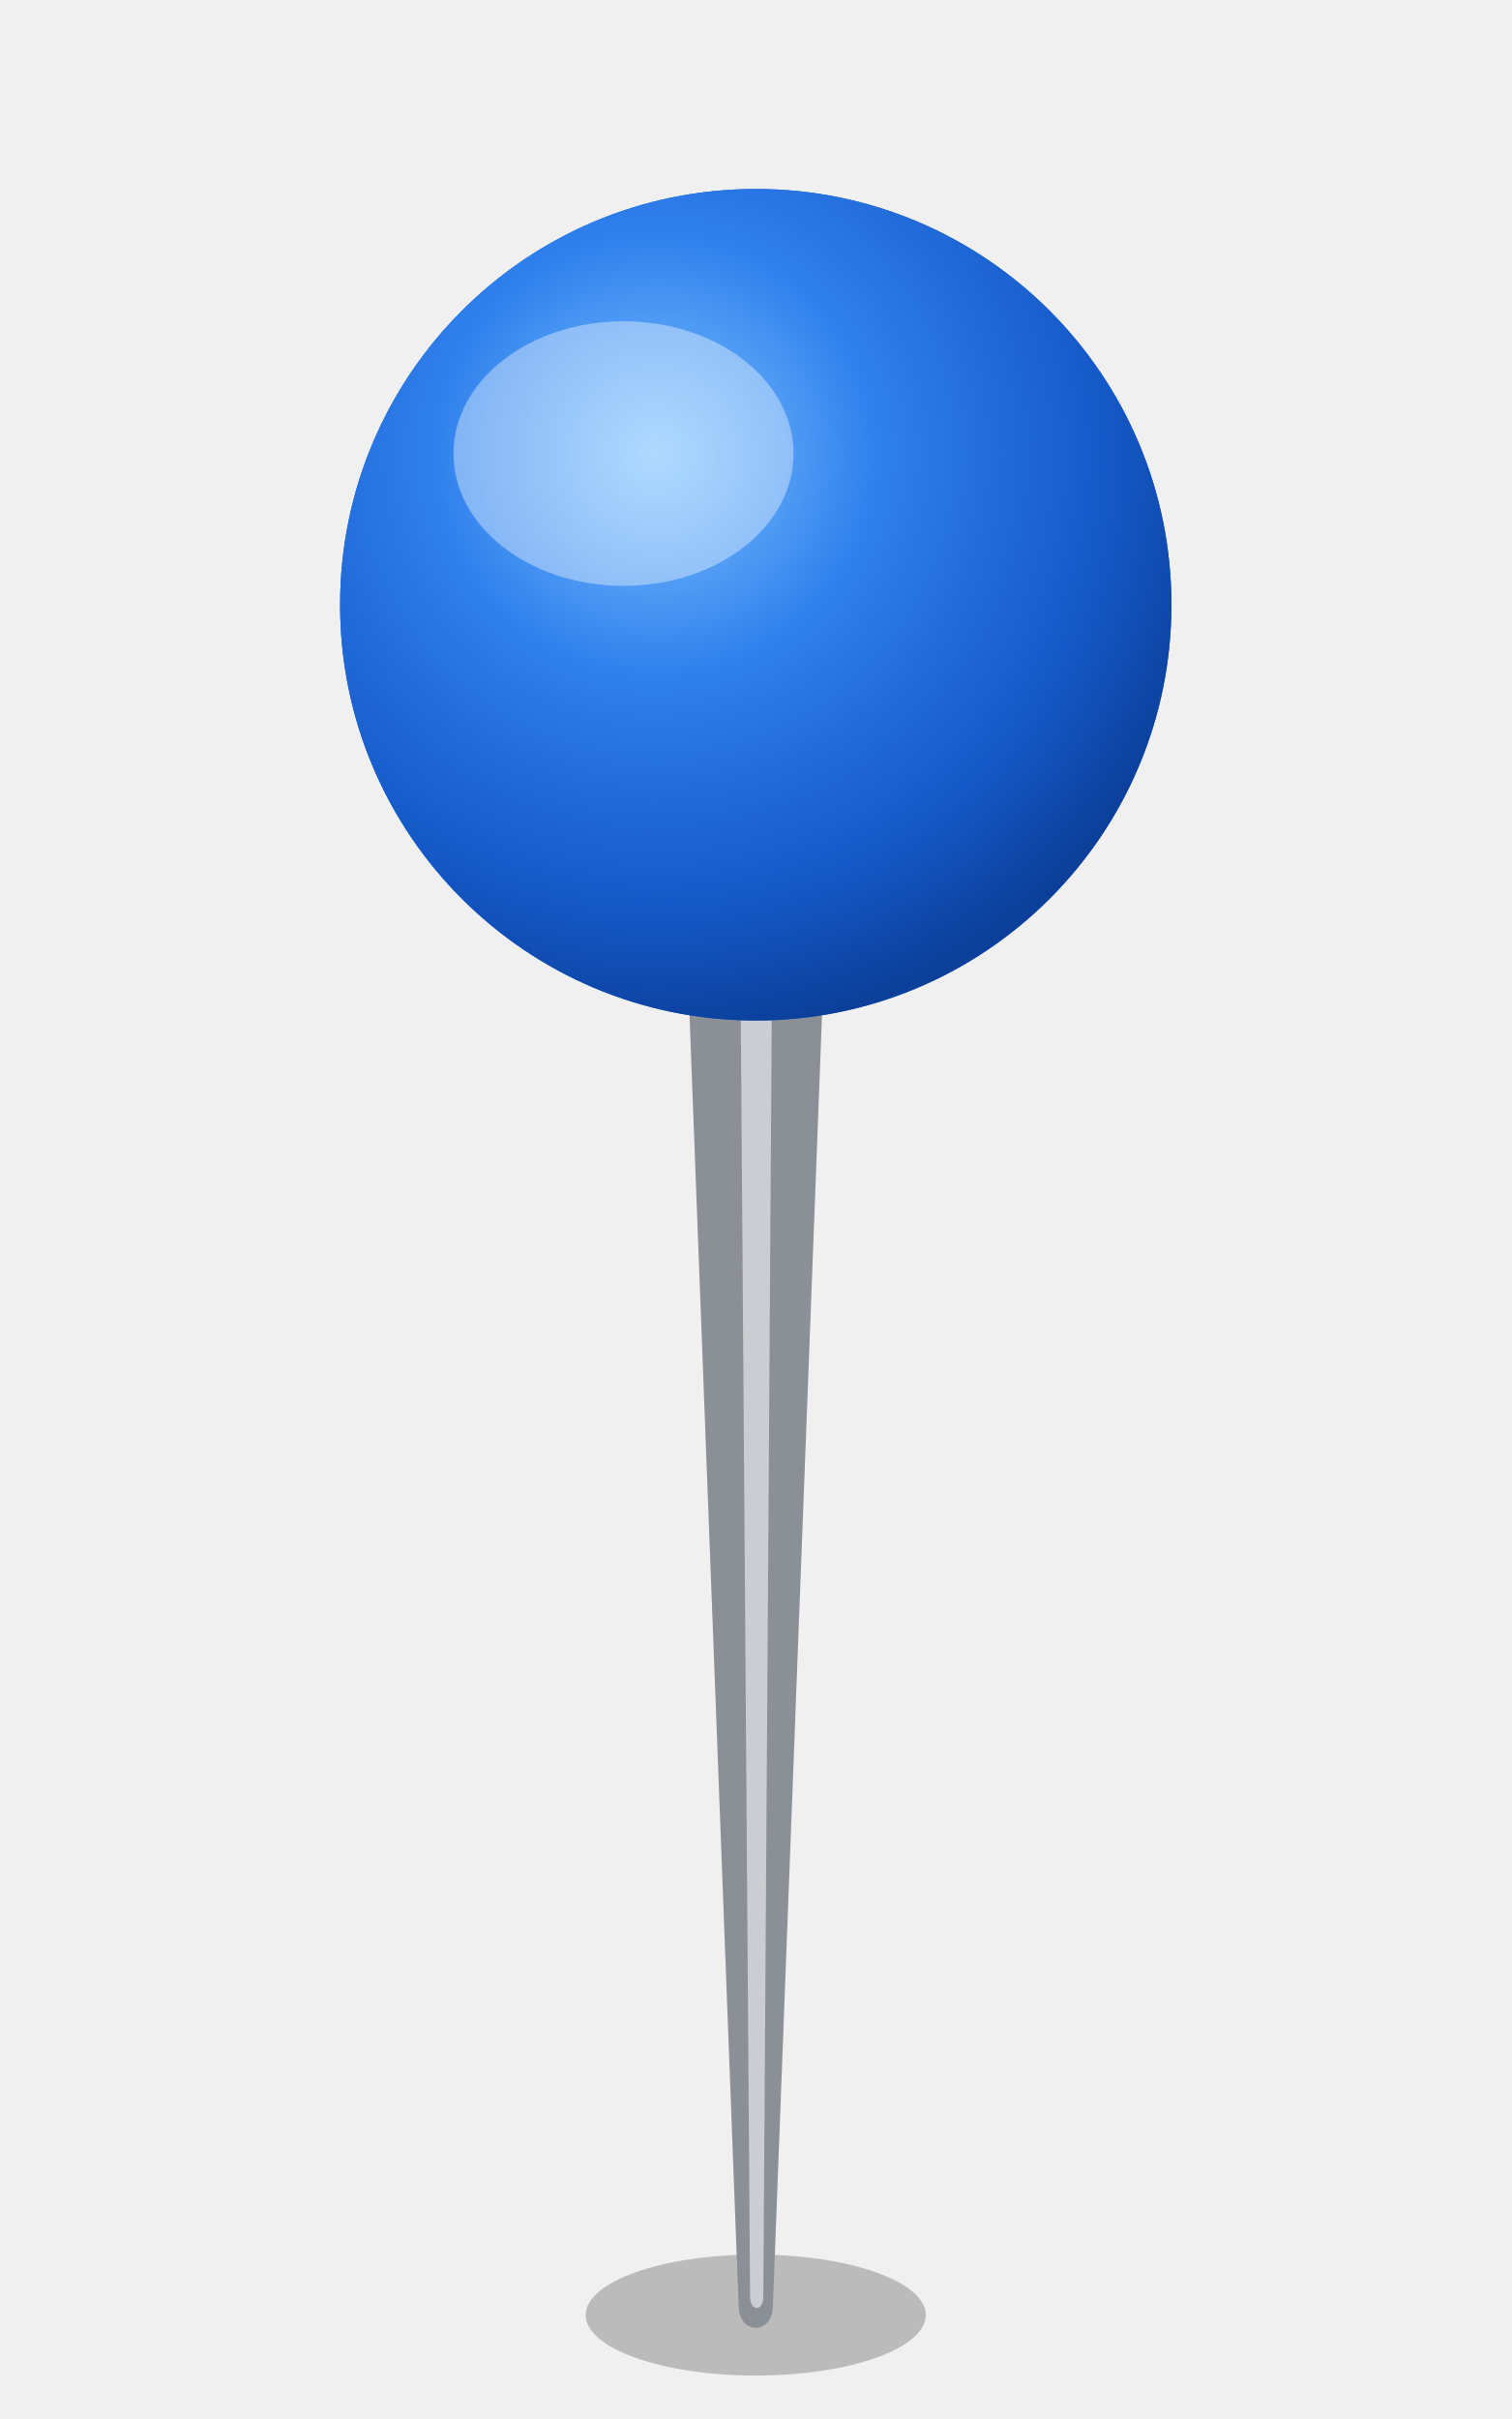
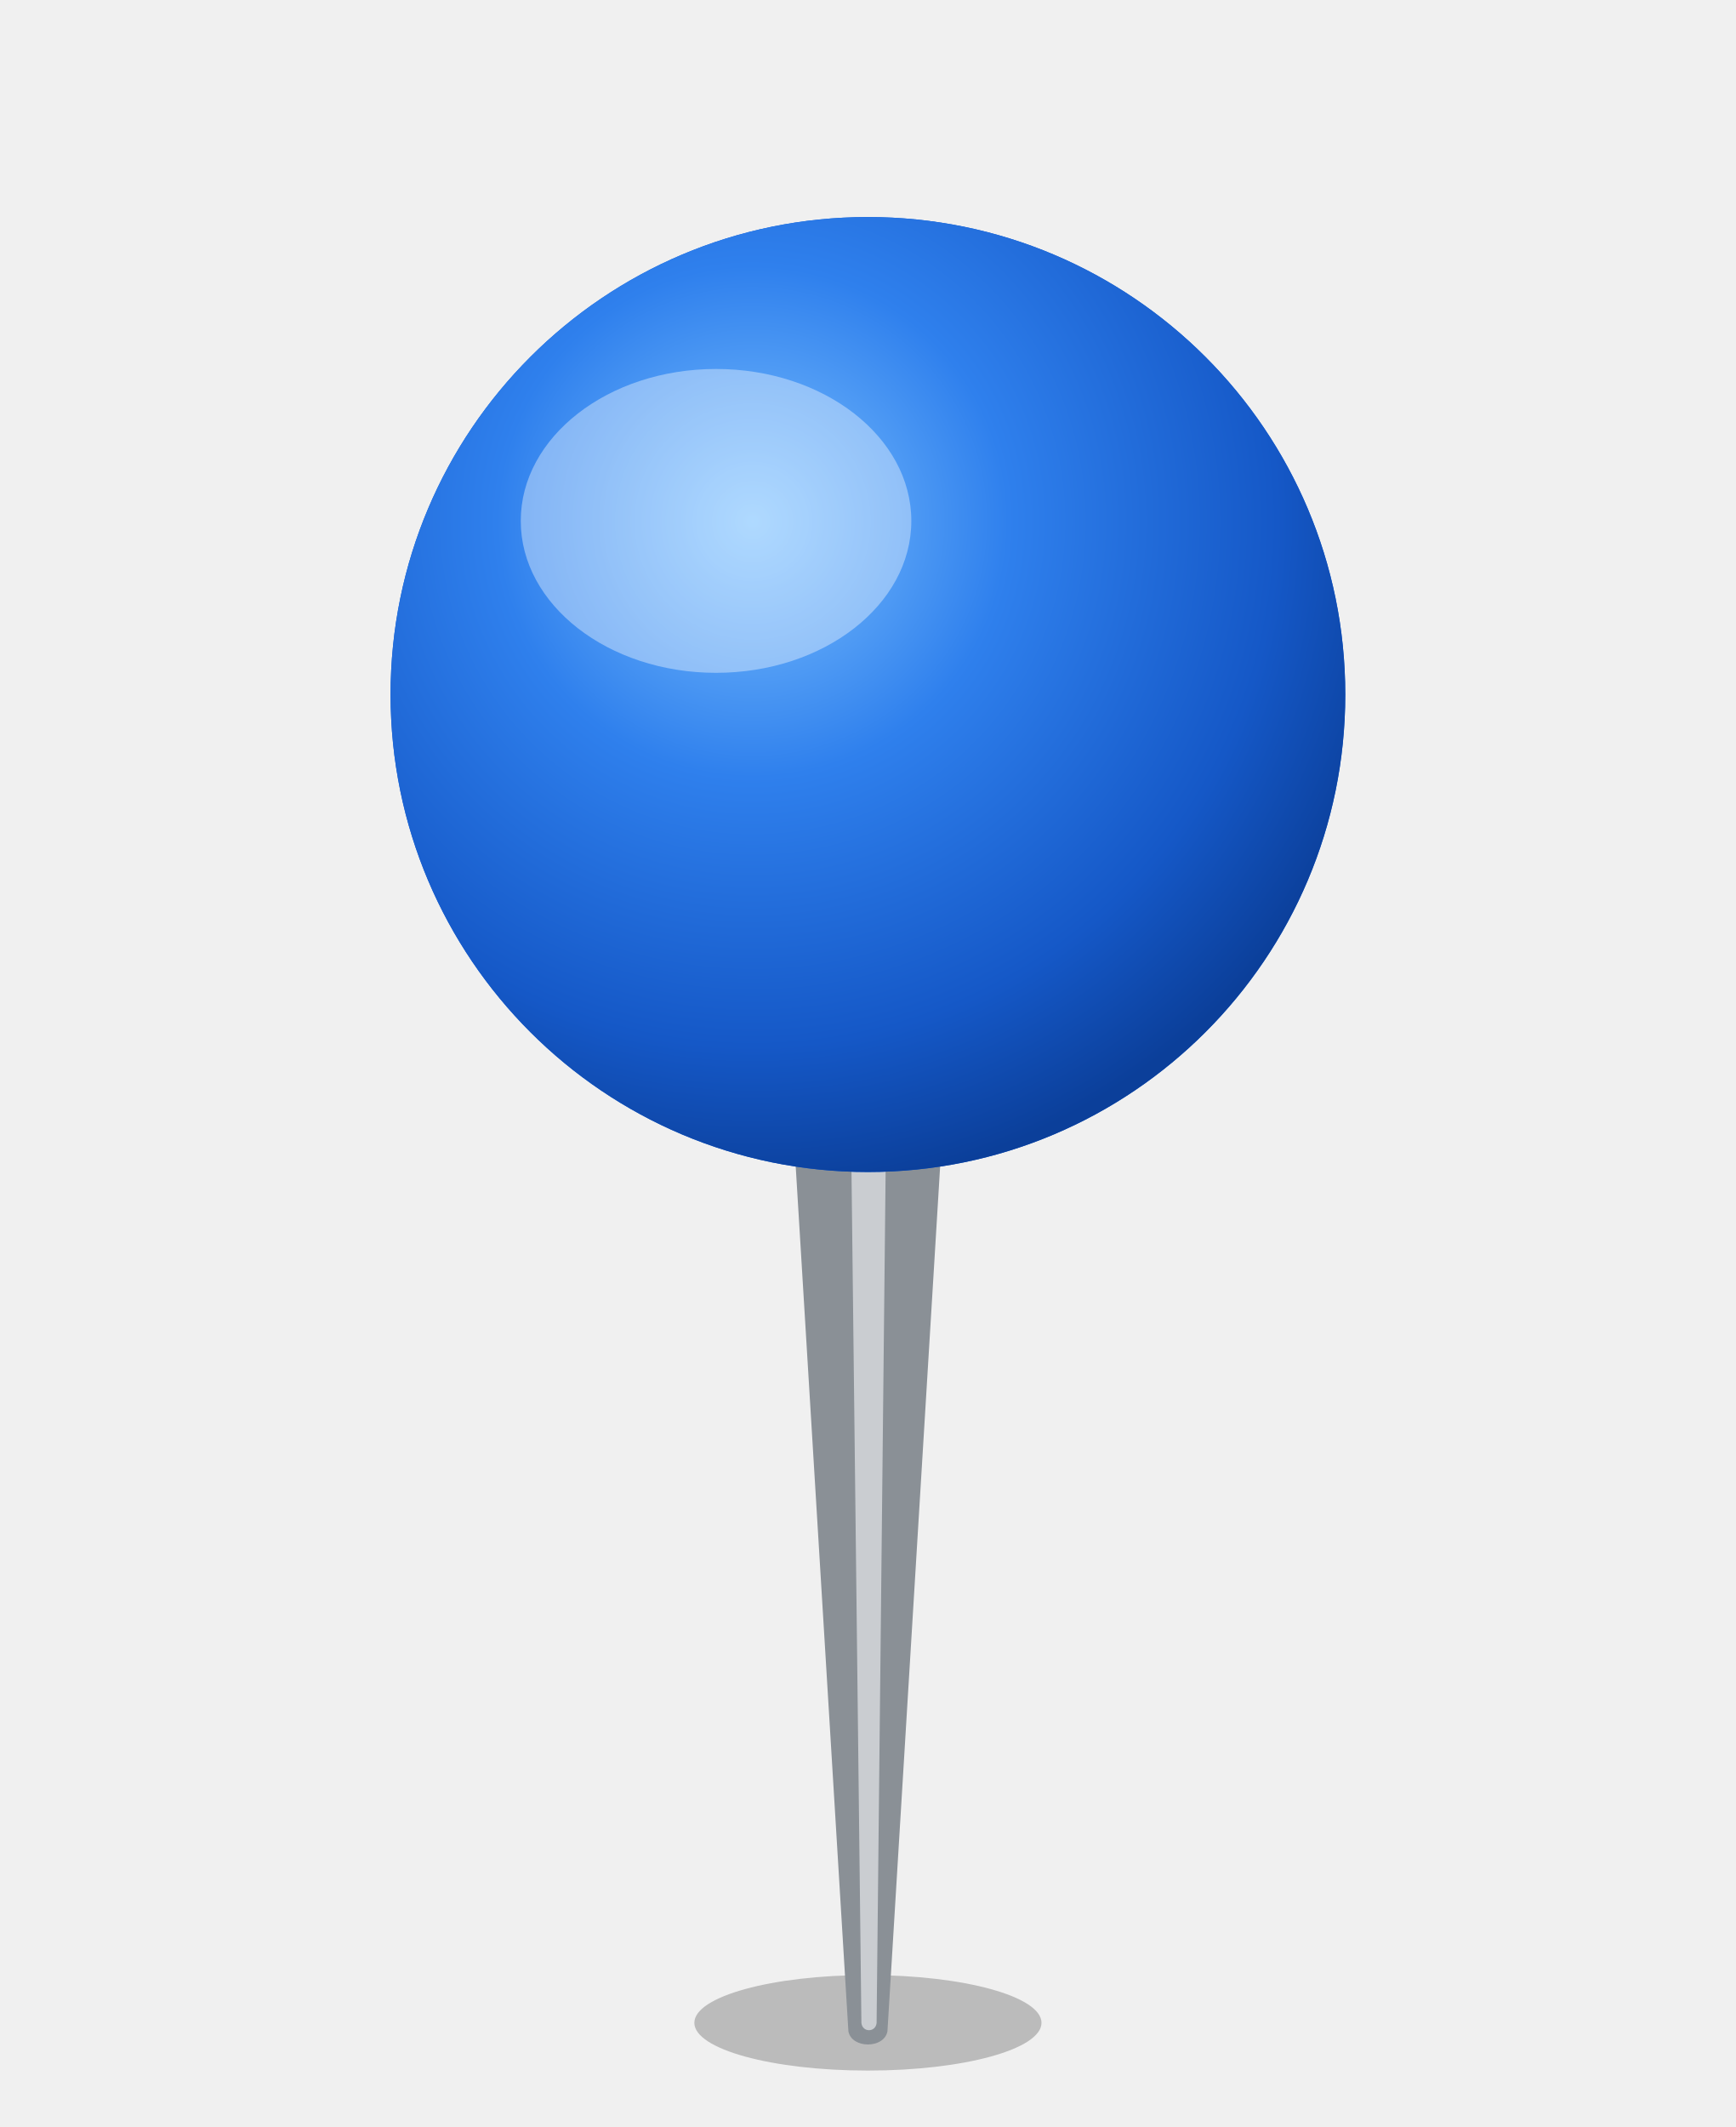
- <svg xmlns="http://www.w3.org/2000/svg" viewBox="0 0 80 128" width="80" height="128">
+ <svg xmlns="http://www.w3.org/2000/svg" viewBox="0 0 80 98" width="80" height="98">
  <defs>
    <radialGradient id="headGrad" cx="38%" cy="32%" r="70%">
      <stop offset="0%" stop-color="#7EC2FF" />
      <stop offset="38%" stop-color="#2F80ED" />
      <stop offset="78%" stop-color="#1558C7" />
      <stop offset="100%" stop-color="#0B3F9A" />
    </radialGradient>
  </defs>
-   <ellipse cx="40" cy="122.5" rx="9" ry="3.2" fill="#000000" opacity="0.22" />
-   <path d="M36.2,46 L39.1,122.2 C39.25,123.5 40.75,123.5 40.9,122.2 L43.8,46 Z" fill="#8A9096" />
-   <path d="M39.15,46 L39.7,121.6 C39.75,122.3 40.35,122.3 40.4,121.6 L40.9,46 Z" fill="#D5D8DC" opacity="0.85" />
+   <ellipse cx="40" cy="93.2" rx="8" ry="2.2" fill="#000000" opacity="0.22" />
+   <path d="M36.2,46 L39.1,93.59 C39.25,94.4 40.75,94.4 40.9,93.59 L43.8,46 Z" fill="#8A9096" />
+   <path d="M39.15,46 L39.7,93.21 C39.75,93.65 40.35,93.65 40.4,93.21 L40.9,46 Z" fill="#D5D8DC" opacity="0.85" />
  <circle cx="40" cy="32" r="22" fill="#0D5BD4" />
  <circle cx="40" cy="32" r="22" fill="url(#headGrad)" />
  <ellipse cx="33" cy="24" rx="9" ry="7" fill="#FFFFFF" opacity="0.38" />
</svg>
